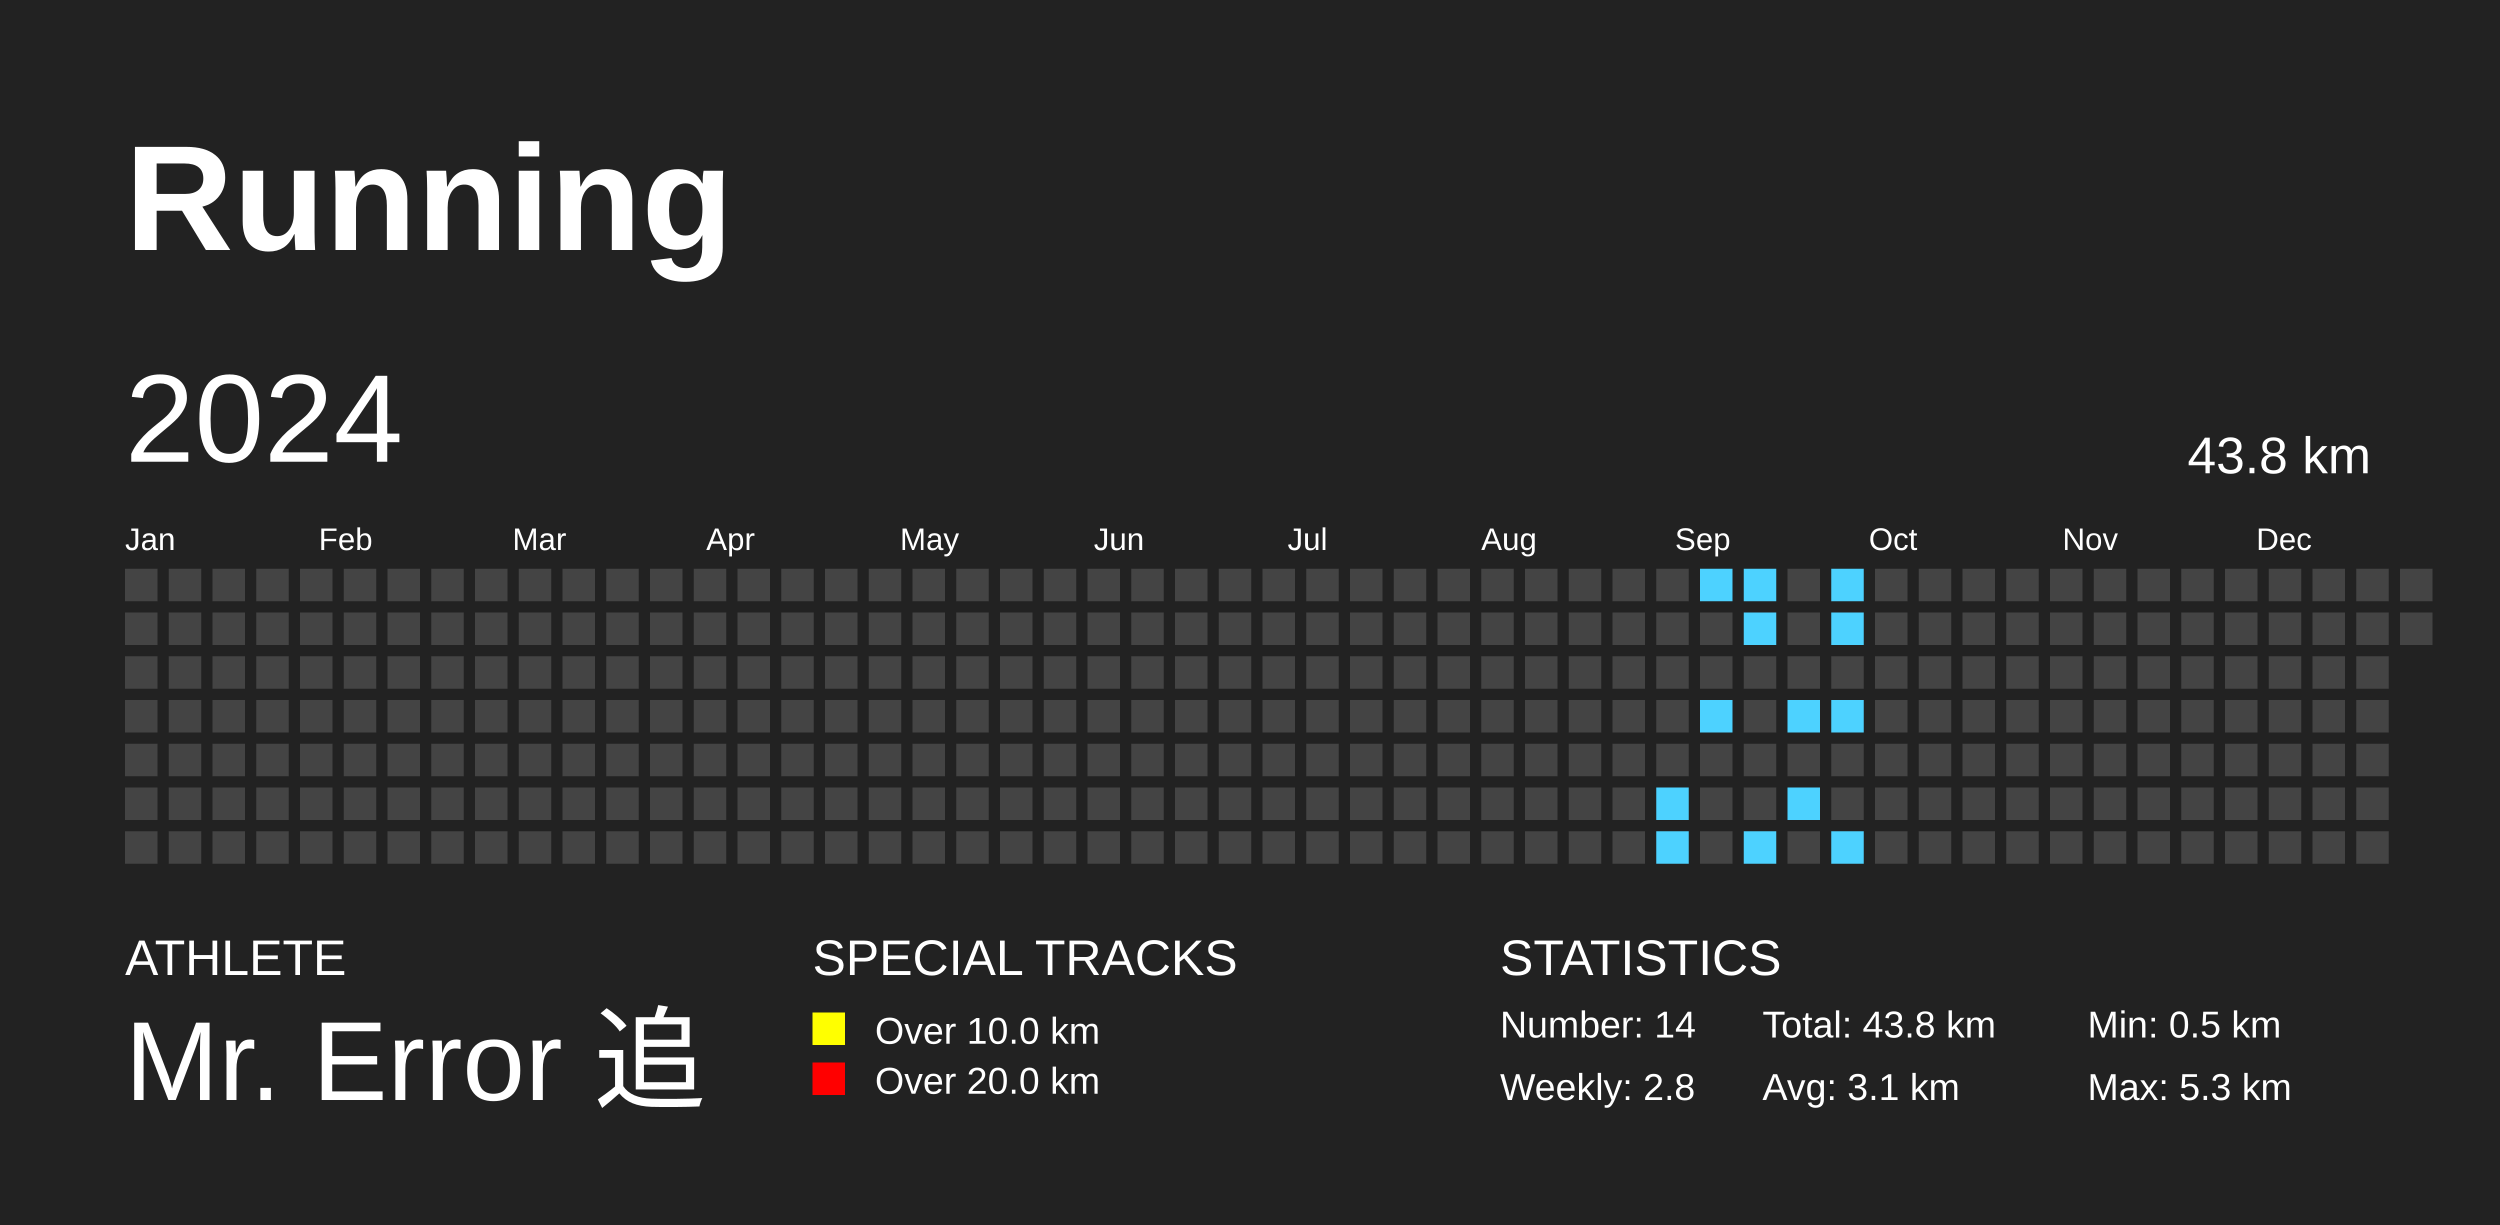
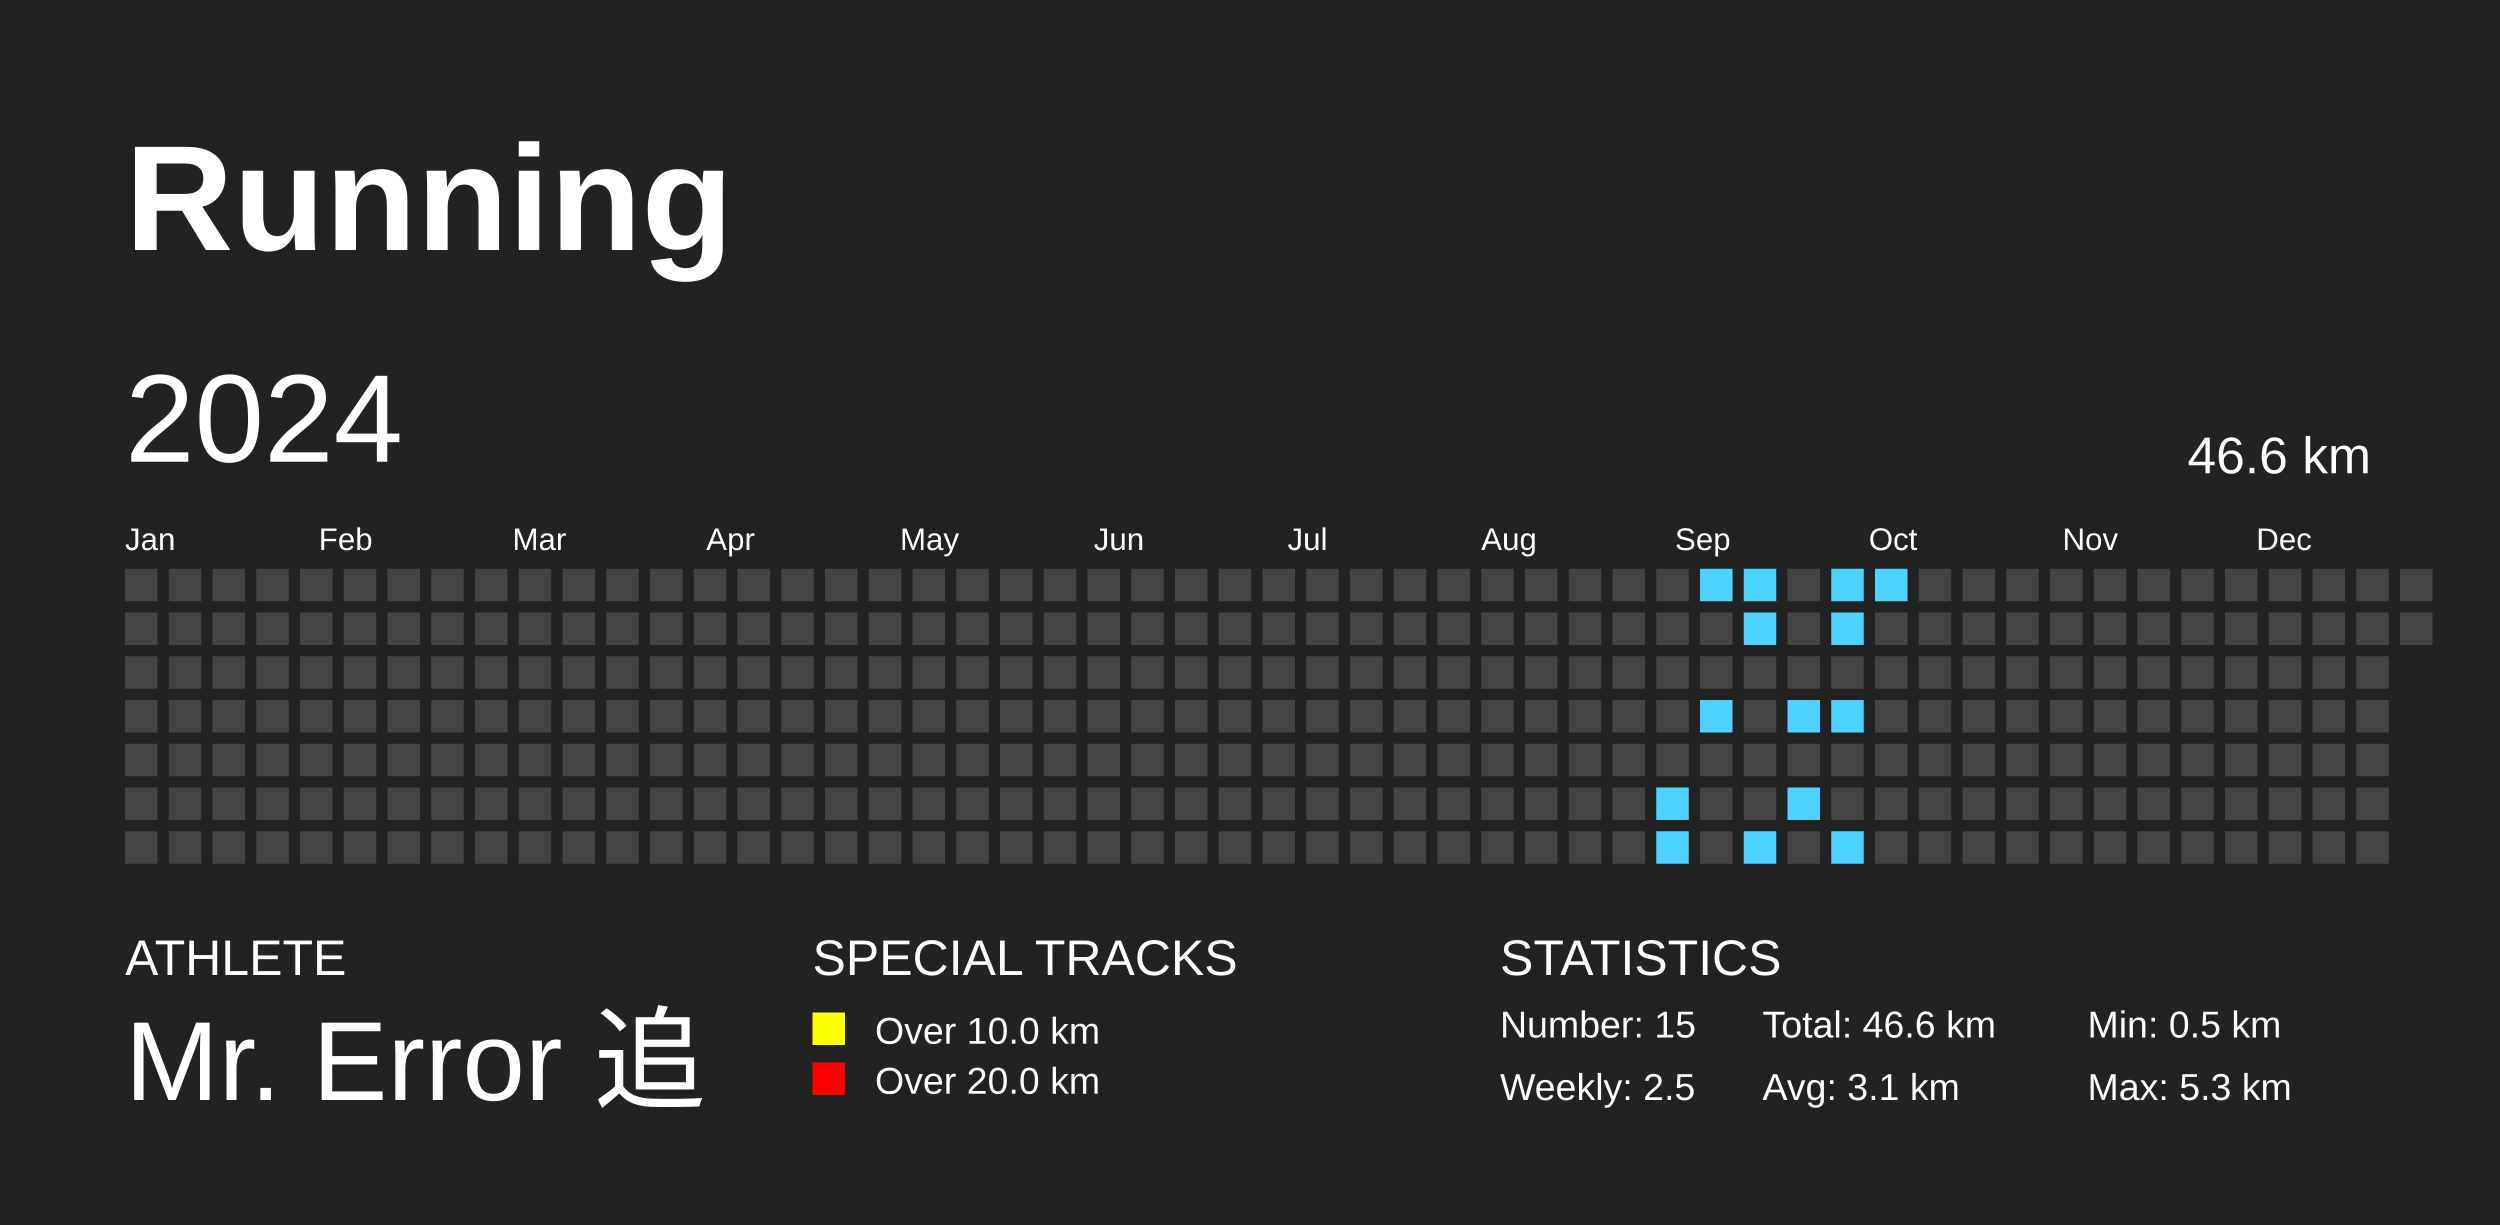
<svg xmlns="http://www.w3.org/2000/svg" baseProfile="full" height="98mm" version="1.1" viewBox="0,0,200,98" width="200mm">
  <defs />
  <rect fill="#222222" height="98" width="200" x="0" y="0" />
  <text fill="#FFFFFF" style="font-size:12px; font-family:Arial; font-weight:bold;" x="10" y="20">Running</text>
  <text fill="#FFFFFF" style="font-size:4px; font-family:Arial" x="10" y="78">ATHLETE</text>
  <text fill="#FFFFFF" style="font-size:9px; font-family:Arial" x="10" y="88">Mr. Error 追</text>
  <text fill="#FFFFFF" style="font-size:4px; font-family:Arial" x="65" y="78">SPECIAL TRACKS</text>
  <rect fill="yellow" height="2.6" width="2.6" x="65" y="81" />
  <text fill="#FFFFFF" style="font-size:3px; font-family:Arial" x="70" y="83.5">Over 10.0 km</text>
  <rect fill="red" height="2.6" width="2.6" x="65" y="85" />
  <text fill="#FFFFFF" style="font-size:3px; font-family:Arial" x="70" y="87.5">Over 20.0 km</text>
  <text fill="#FFFFFF" style="font-size:4px; font-family:Arial" x="120" y="78">STATISTICS</text>
-   <text fill="#FFFFFF" style="font-size:3px; font-family:Arial" x="120" y="83">Number: 14</text>
-   <text fill="#FFFFFF" style="font-size:3px; font-family:Arial" x="120" y="88">Weekly: 2.8</text>
-   <text fill="#FFFFFF" style="font-size:3px; font-family:Arial" x="141" y="83">Total: 43.8 km</text>
+   <text fill="#FFFFFF" style="font-size:3px; font-family:Arial" x="120" y="83">Number: 15</text>
+   <text fill="#FFFFFF" style="font-size:3px; font-family:Arial" x="120" y="88">Weekly: 2.5</text>
+   <text fill="#FFFFFF" style="font-size:3px; font-family:Arial" x="141" y="83">Total: 46.6 km</text>
  <text fill="#FFFFFF" style="font-size:3px; font-family:Arial" x="141" y="88">Avg: 3.1 km</text>
  <text fill="#FFFFFF" style="font-size:3px; font-family:Arial" x="167" y="83">Min: 0.5 km</text>
  <text fill="#FFFFFF" style="font-size:3px; font-family:Arial" x="167" y="88">Max: 5.3 km</text>
  <text dominant-baseline="hanging" fill="#FFFFFF" style="font-size:10.0px; font-family:Arial;" x="10" y="30">2024</text>
-   <text dominant-baseline="hanging" fill="#FFFFFF" style="font-size:4.125px; font-family:Arial;" x="175" y="35">43.8 km</text>
+   <text dominant-baseline="hanging" fill="#FFFFFF" style="font-size:4.125px; font-family:Arial;" x="175" y="35">46.6 km</text>
  <text fill="#FFFFFF" style="font-size:2.5px; font-family:Arial" x="10.0" y="44">Jan</text>
  <text fill="#FFFFFF" style="font-size:2.5px; font-family:Arial" x="25.5" y="44">Feb</text>
  <text fill="#FFFFFF" style="font-size:2.5px; font-family:Arial" x="41.0" y="44">Mar</text>
  <text fill="#FFFFFF" style="font-size:2.5px; font-family:Arial" x="56.5" y="44">Apr</text>
  <text fill="#FFFFFF" style="font-size:2.5px; font-family:Arial" x="72.0" y="44">May</text>
  <text fill="#FFFFFF" style="font-size:2.5px; font-family:Arial" x="87.5" y="44">Jun</text>
  <text fill="#FFFFFF" style="font-size:2.5px; font-family:Arial" x="103.0" y="44">Jul</text>
  <text fill="#FFFFFF" style="font-size:2.5px; font-family:Arial" x="118.5" y="44">Aug</text>
  <text fill="#FFFFFF" style="font-size:2.5px; font-family:Arial" x="134.0" y="44">Sep</text>
  <text fill="#FFFFFF" style="font-size:2.5px; font-family:Arial" x="149.5" y="44">Oct</text>
  <text fill="#FFFFFF" style="font-size:2.5px; font-family:Arial" x="165.0" y="44">Nov</text>
  <text fill="#FFFFFF" style="font-size:2.5px; font-family:Arial" x="180.5" y="44">Dec</text>
  <rect fill="#444444" height="2.6" width="2.6" x="10.0" y="45.5" />
  <rect fill="#444444" height="2.6" width="2.6" x="10.0" y="49.0" />
  <rect fill="#444444" height="2.6" width="2.6" x="10.0" y="52.5" />
  <rect fill="#444444" height="2.6" width="2.6" x="10.0" y="56.0" />
  <rect fill="#444444" height="2.6" width="2.6" x="10.0" y="59.5" />
  <rect fill="#444444" height="2.6" width="2.6" x="10.0" y="63.0" />
  <rect fill="#444444" height="2.6" width="2.6" x="10.0" y="66.5" />
  <rect fill="#444444" height="2.6" width="2.6" x="13.5" y="45.5" />
  <rect fill="#444444" height="2.6" width="2.6" x="13.5" y="49.0" />
  <rect fill="#444444" height="2.6" width="2.6" x="13.5" y="52.5" />
  <rect fill="#444444" height="2.6" width="2.6" x="13.5" y="56.0" />
  <rect fill="#444444" height="2.6" width="2.6" x="13.5" y="59.5" />
  <rect fill="#444444" height="2.6" width="2.6" x="13.5" y="63.0" />
  <rect fill="#444444" height="2.6" width="2.6" x="13.5" y="66.5" />
  <rect fill="#444444" height="2.6" width="2.6" x="17.0" y="45.5" />
  <rect fill="#444444" height="2.6" width="2.6" x="17.0" y="49.0" />
  <rect fill="#444444" height="2.6" width="2.6" x="17.0" y="52.5" />
  <rect fill="#444444" height="2.6" width="2.6" x="17.0" y="56.0" />
  <rect fill="#444444" height="2.6" width="2.6" x="17.0" y="59.5" />
  <rect fill="#444444" height="2.6" width="2.6" x="17.0" y="63.0" />
  <rect fill="#444444" height="2.6" width="2.6" x="17.0" y="66.5" />
  <rect fill="#444444" height="2.6" width="2.6" x="20.5" y="45.5" />
  <rect fill="#444444" height="2.6" width="2.6" x="20.5" y="49.0" />
  <rect fill="#444444" height="2.6" width="2.6" x="20.5" y="52.5" />
  <rect fill="#444444" height="2.6" width="2.6" x="20.5" y="56.0" />
  <rect fill="#444444" height="2.6" width="2.6" x="20.5" y="59.5" />
  <rect fill="#444444" height="2.6" width="2.6" x="20.5" y="63.0" />
  <rect fill="#444444" height="2.6" width="2.6" x="20.5" y="66.5" />
  <rect fill="#444444" height="2.6" width="2.6" x="24.0" y="45.5" />
  <rect fill="#444444" height="2.6" width="2.6" x="24.0" y="49.0" />
  <rect fill="#444444" height="2.6" width="2.6" x="24.0" y="52.5" />
  <rect fill="#444444" height="2.6" width="2.6" x="24.0" y="56.0" />
  <rect fill="#444444" height="2.6" width="2.6" x="24.0" y="59.5" />
  <rect fill="#444444" height="2.6" width="2.6" x="24.0" y="63.0" />
  <rect fill="#444444" height="2.6" width="2.6" x="24.0" y="66.5" />
  <rect fill="#444444" height="2.6" width="2.6" x="27.5" y="45.5" />
  <rect fill="#444444" height="2.6" width="2.6" x="27.5" y="49.0" />
  <rect fill="#444444" height="2.6" width="2.6" x="27.5" y="52.5" />
  <rect fill="#444444" height="2.6" width="2.6" x="27.5" y="56.0" />
  <rect fill="#444444" height="2.6" width="2.6" x="27.5" y="59.5" />
  <rect fill="#444444" height="2.6" width="2.6" x="27.5" y="63.0" />
  <rect fill="#444444" height="2.6" width="2.6" x="27.5" y="66.5" />
  <rect fill="#444444" height="2.6" width="2.6" x="31.0" y="45.5" />
  <rect fill="#444444" height="2.6" width="2.6" x="31.0" y="49.0" />
  <rect fill="#444444" height="2.6" width="2.6" x="31.0" y="52.5" />
  <rect fill="#444444" height="2.6" width="2.6" x="31.0" y="56.0" />
  <rect fill="#444444" height="2.6" width="2.6" x="31.0" y="59.5" />
  <rect fill="#444444" height="2.6" width="2.6" x="31.0" y="63.0" />
  <rect fill="#444444" height="2.6" width="2.6" x="31.0" y="66.5" />
  <rect fill="#444444" height="2.6" width="2.6" x="34.5" y="45.5" />
  <rect fill="#444444" height="2.6" width="2.6" x="34.5" y="49.0" />
  <rect fill="#444444" height="2.6" width="2.6" x="34.5" y="52.5" />
  <rect fill="#444444" height="2.6" width="2.6" x="34.5" y="56.0" />
  <rect fill="#444444" height="2.6" width="2.6" x="34.5" y="59.5" />
  <rect fill="#444444" height="2.6" width="2.6" x="34.5" y="63.0" />
  <rect fill="#444444" height="2.6" width="2.6" x="34.5" y="66.5" />
  <rect fill="#444444" height="2.6" width="2.6" x="38.0" y="45.5" />
  <rect fill="#444444" height="2.6" width="2.6" x="38.0" y="49.0" />
  <rect fill="#444444" height="2.6" width="2.6" x="38.0" y="52.5" />
  <rect fill="#444444" height="2.6" width="2.6" x="38.0" y="56.0" />
  <rect fill="#444444" height="2.6" width="2.6" x="38.0" y="59.5" />
  <rect fill="#444444" height="2.6" width="2.6" x="38.0" y="63.0" />
  <rect fill="#444444" height="2.6" width="2.6" x="38.0" y="66.5" />
  <rect fill="#444444" height="2.6" width="2.6" x="41.5" y="45.5" />
  <rect fill="#444444" height="2.6" width="2.6" x="41.5" y="49.0" />
  <rect fill="#444444" height="2.6" width="2.6" x="41.5" y="52.5" />
  <rect fill="#444444" height="2.6" width="2.6" x="41.5" y="56.0" />
  <rect fill="#444444" height="2.6" width="2.6" x="41.5" y="59.5" />
  <rect fill="#444444" height="2.6" width="2.6" x="41.5" y="63.0" />
  <rect fill="#444444" height="2.6" width="2.6" x="41.5" y="66.5" />
  <rect fill="#444444" height="2.6" width="2.6" x="45.0" y="45.5" />
  <rect fill="#444444" height="2.6" width="2.6" x="45.0" y="49.0" />
  <rect fill="#444444" height="2.6" width="2.6" x="45.0" y="52.5" />
  <rect fill="#444444" height="2.6" width="2.6" x="45.0" y="56.0" />
  <rect fill="#444444" height="2.6" width="2.6" x="45.0" y="59.5" />
  <rect fill="#444444" height="2.6" width="2.6" x="45.0" y="63.0" />
  <rect fill="#444444" height="2.6" width="2.6" x="45.0" y="66.5" />
  <rect fill="#444444" height="2.6" width="2.6" x="48.5" y="45.5" />
  <rect fill="#444444" height="2.6" width="2.6" x="48.5" y="49.0" />
  <rect fill="#444444" height="2.6" width="2.6" x="48.5" y="52.5" />
  <rect fill="#444444" height="2.6" width="2.6" x="48.5" y="56.0" />
  <rect fill="#444444" height="2.6" width="2.6" x="48.5" y="59.5" />
  <rect fill="#444444" height="2.6" width="2.6" x="48.5" y="63.0" />
  <rect fill="#444444" height="2.6" width="2.6" x="48.5" y="66.5" />
  <rect fill="#444444" height="2.6" width="2.6" x="52.0" y="45.5" />
  <rect fill="#444444" height="2.6" width="2.6" x="52.0" y="49.0" />
  <rect fill="#444444" height="2.6" width="2.6" x="52.0" y="52.5" />
  <rect fill="#444444" height="2.6" width="2.6" x="52.0" y="56.0" />
  <rect fill="#444444" height="2.6" width="2.6" x="52.0" y="59.5" />
  <rect fill="#444444" height="2.6" width="2.6" x="52.0" y="63.0" />
  <rect fill="#444444" height="2.6" width="2.6" x="52.0" y="66.5" />
  <rect fill="#444444" height="2.6" width="2.6" x="55.5" y="45.5" />
  <rect fill="#444444" height="2.6" width="2.6" x="55.5" y="49.0" />
  <rect fill="#444444" height="2.6" width="2.6" x="55.5" y="52.5" />
  <rect fill="#444444" height="2.6" width="2.6" x="55.5" y="56.0" />
  <rect fill="#444444" height="2.6" width="2.6" x="55.5" y="59.5" />
  <rect fill="#444444" height="2.6" width="2.6" x="55.5" y="63.0" />
  <rect fill="#444444" height="2.6" width="2.6" x="55.5" y="66.5" />
  <rect fill="#444444" height="2.6" width="2.6" x="59.0" y="45.5" />
  <rect fill="#444444" height="2.6" width="2.6" x="59.0" y="49.0" />
  <rect fill="#444444" height="2.6" width="2.6" x="59.0" y="52.5" />
  <rect fill="#444444" height="2.6" width="2.6" x="59.0" y="56.0" />
  <rect fill="#444444" height="2.6" width="2.6" x="59.0" y="59.5" />
  <rect fill="#444444" height="2.6" width="2.6" x="59.0" y="63.0" />
  <rect fill="#444444" height="2.6" width="2.6" x="59.0" y="66.5" />
  <rect fill="#444444" height="2.6" width="2.6" x="62.5" y="45.5" />
  <rect fill="#444444" height="2.6" width="2.6" x="62.5" y="49.0" />
  <rect fill="#444444" height="2.6" width="2.6" x="62.5" y="52.5" />
  <rect fill="#444444" height="2.6" width="2.6" x="62.5" y="56.0" />
  <rect fill="#444444" height="2.6" width="2.6" x="62.5" y="59.5" />
  <rect fill="#444444" height="2.6" width="2.6" x="62.5" y="63.0" />
  <rect fill="#444444" height="2.6" width="2.6" x="62.5" y="66.5" />
  <rect fill="#444444" height="2.6" width="2.6" x="66.0" y="45.5" />
  <rect fill="#444444" height="2.6" width="2.6" x="66.0" y="49.0" />
  <rect fill="#444444" height="2.6" width="2.6" x="66.0" y="52.5" />
  <rect fill="#444444" height="2.6" width="2.6" x="66.0" y="56.0" />
  <rect fill="#444444" height="2.6" width="2.6" x="66.0" y="59.5" />
  <rect fill="#444444" height="2.6" width="2.6" x="66.0" y="63.0" />
  <rect fill="#444444" height="2.6" width="2.6" x="66.0" y="66.5" />
  <rect fill="#444444" height="2.6" width="2.6" x="69.5" y="45.5" />
  <rect fill="#444444" height="2.6" width="2.6" x="69.5" y="49.0" />
  <rect fill="#444444" height="2.6" width="2.6" x="69.5" y="52.5" />
  <rect fill="#444444" height="2.6" width="2.6" x="69.5" y="56.0" />
  <rect fill="#444444" height="2.6" width="2.6" x="69.5" y="59.5" />
  <rect fill="#444444" height="2.6" width="2.6" x="69.5" y="63.0" />
  <rect fill="#444444" height="2.6" width="2.6" x="69.5" y="66.5" />
  <rect fill="#444444" height="2.6" width="2.6" x="73.0" y="45.5" />
  <rect fill="#444444" height="2.6" width="2.6" x="73.0" y="49.0" />
  <rect fill="#444444" height="2.6" width="2.6" x="73.0" y="52.5" />
  <rect fill="#444444" height="2.6" width="2.6" x="73.0" y="56.0" />
  <rect fill="#444444" height="2.6" width="2.6" x="73.0" y="59.5" />
  <rect fill="#444444" height="2.6" width="2.6" x="73.0" y="63.0" />
  <rect fill="#444444" height="2.6" width="2.6" x="73.0" y="66.5" />
  <rect fill="#444444" height="2.6" width="2.6" x="76.5" y="45.5" />
  <rect fill="#444444" height="2.6" width="2.6" x="76.5" y="49.0" />
  <rect fill="#444444" height="2.6" width="2.6" x="76.5" y="52.5" />
  <rect fill="#444444" height="2.6" width="2.6" x="76.5" y="56.0" />
  <rect fill="#444444" height="2.6" width="2.6" x="76.5" y="59.5" />
  <rect fill="#444444" height="2.6" width="2.6" x="76.5" y="63.0" />
  <rect fill="#444444" height="2.6" width="2.6" x="76.5" y="66.5" />
  <rect fill="#444444" height="2.6" width="2.6" x="80.0" y="45.5" />
  <rect fill="#444444" height="2.6" width="2.6" x="80.0" y="49.0" />
  <rect fill="#444444" height="2.6" width="2.6" x="80.0" y="52.5" />
  <rect fill="#444444" height="2.6" width="2.6" x="80.0" y="56.0" />
  <rect fill="#444444" height="2.6" width="2.6" x="80.0" y="59.5" />
  <rect fill="#444444" height="2.6" width="2.6" x="80.0" y="63.0" />
  <rect fill="#444444" height="2.6" width="2.6" x="80.0" y="66.5" />
  <rect fill="#444444" height="2.6" width="2.6" x="83.5" y="45.5" />
  <rect fill="#444444" height="2.6" width="2.6" x="83.5" y="49.0" />
  <rect fill="#444444" height="2.6" width="2.6" x="83.5" y="52.5" />
  <rect fill="#444444" height="2.6" width="2.6" x="83.5" y="56.0" />
  <rect fill="#444444" height="2.6" width="2.6" x="83.5" y="59.5" />
  <rect fill="#444444" height="2.6" width="2.6" x="83.5" y="63.0" />
  <rect fill="#444444" height="2.6" width="2.6" x="83.5" y="66.5" />
  <rect fill="#444444" height="2.6" width="2.6" x="87.0" y="45.5" />
  <rect fill="#444444" height="2.6" width="2.6" x="87.0" y="49.0" />
  <rect fill="#444444" height="2.6" width="2.6" x="87.0" y="52.5" />
  <rect fill="#444444" height="2.6" width="2.6" x="87.0" y="56.0" />
  <rect fill="#444444" height="2.6" width="2.6" x="87.0" y="59.5" />
  <rect fill="#444444" height="2.6" width="2.6" x="87.0" y="63.0" />
  <rect fill="#444444" height="2.6" width="2.6" x="87.0" y="66.5" />
  <rect fill="#444444" height="2.6" width="2.6" x="90.5" y="45.5" />
  <rect fill="#444444" height="2.6" width="2.6" x="90.5" y="49.0" />
  <rect fill="#444444" height="2.6" width="2.6" x="90.5" y="52.5" />
  <rect fill="#444444" height="2.6" width="2.6" x="90.5" y="56.0" />
  <rect fill="#444444" height="2.6" width="2.6" x="90.5" y="59.5" />
  <rect fill="#444444" height="2.6" width="2.6" x="90.5" y="63.0" />
  <rect fill="#444444" height="2.6" width="2.6" x="90.5" y="66.5" />
  <rect fill="#444444" height="2.6" width="2.6" x="94.0" y="45.5" />
  <rect fill="#444444" height="2.6" width="2.6" x="94.0" y="49.0" />
  <rect fill="#444444" height="2.6" width="2.6" x="94.0" y="52.5" />
  <rect fill="#444444" height="2.6" width="2.6" x="94.0" y="56.0" />
  <rect fill="#444444" height="2.6" width="2.6" x="94.0" y="59.5" />
  <rect fill="#444444" height="2.6" width="2.6" x="94.0" y="63.0" />
  <rect fill="#444444" height="2.6" width="2.6" x="94.0" y="66.5" />
  <rect fill="#444444" height="2.6" width="2.6" x="97.5" y="45.5" />
  <rect fill="#444444" height="2.6" width="2.6" x="97.5" y="49.0" />
  <rect fill="#444444" height="2.6" width="2.6" x="97.5" y="52.5" />
  <rect fill="#444444" height="2.6" width="2.6" x="97.5" y="56.0" />
  <rect fill="#444444" height="2.6" width="2.6" x="97.5" y="59.5" />
  <rect fill="#444444" height="2.6" width="2.6" x="97.5" y="63.0" />
  <rect fill="#444444" height="2.6" width="2.6" x="97.5" y="66.5" />
  <rect fill="#444444" height="2.6" width="2.6" x="101.0" y="45.5" />
  <rect fill="#444444" height="2.6" width="2.6" x="101.0" y="49.0" />
  <rect fill="#444444" height="2.6" width="2.6" x="101.0" y="52.5" />
  <rect fill="#444444" height="2.6" width="2.6" x="101.0" y="56.0" />
  <rect fill="#444444" height="2.6" width="2.6" x="101.0" y="59.5" />
  <rect fill="#444444" height="2.6" width="2.6" x="101.0" y="63.0" />
  <rect fill="#444444" height="2.6" width="2.6" x="101.0" y="66.5" />
  <rect fill="#444444" height="2.6" width="2.6" x="104.5" y="45.5" />
  <rect fill="#444444" height="2.6" width="2.6" x="104.5" y="49.0" />
  <rect fill="#444444" height="2.6" width="2.6" x="104.5" y="52.5" />
  <rect fill="#444444" height="2.6" width="2.6" x="104.5" y="56.0" />
  <rect fill="#444444" height="2.6" width="2.6" x="104.5" y="59.5" />
  <rect fill="#444444" height="2.6" width="2.6" x="104.5" y="63.0" />
  <rect fill="#444444" height="2.6" width="2.6" x="104.5" y="66.5" />
  <rect fill="#444444" height="2.6" width="2.6" x="108.0" y="45.5" />
  <rect fill="#444444" height="2.6" width="2.6" x="108.0" y="49.0" />
  <rect fill="#444444" height="2.6" width="2.6" x="108.0" y="52.5" />
  <rect fill="#444444" height="2.6" width="2.6" x="108.0" y="56.0" />
  <rect fill="#444444" height="2.6" width="2.6" x="108.0" y="59.5" />
  <rect fill="#444444" height="2.6" width="2.6" x="108.0" y="63.0" />
  <rect fill="#444444" height="2.6" width="2.6" x="108.0" y="66.5" />
  <rect fill="#444444" height="2.6" width="2.6" x="111.5" y="45.5" />
  <rect fill="#444444" height="2.6" width="2.6" x="111.5" y="49.0" />
  <rect fill="#444444" height="2.6" width="2.6" x="111.5" y="52.5" />
  <rect fill="#444444" height="2.6" width="2.6" x="111.5" y="56.0" />
  <rect fill="#444444" height="2.6" width="2.6" x="111.5" y="59.5" />
  <rect fill="#444444" height="2.6" width="2.6" x="111.5" y="63.0" />
  <rect fill="#444444" height="2.6" width="2.6" x="111.5" y="66.5" />
  <rect fill="#444444" height="2.6" width="2.6" x="115.0" y="45.5" />
  <rect fill="#444444" height="2.6" width="2.6" x="115.0" y="49.0" />
  <rect fill="#444444" height="2.6" width="2.6" x="115.0" y="52.5" />
  <rect fill="#444444" height="2.6" width="2.6" x="115.0" y="56.0" />
  <rect fill="#444444" height="2.6" width="2.6" x="115.0" y="59.5" />
  <rect fill="#444444" height="2.6" width="2.6" x="115.0" y="63.0" />
  <rect fill="#444444" height="2.6" width="2.6" x="115.0" y="66.5" />
  <rect fill="#444444" height="2.6" width="2.6" x="118.5" y="45.5" />
  <rect fill="#444444" height="2.6" width="2.6" x="118.5" y="49.0" />
  <rect fill="#444444" height="2.6" width="2.6" x="118.5" y="52.5" />
  <rect fill="#444444" height="2.6" width="2.6" x="118.5" y="56.0" />
  <rect fill="#444444" height="2.6" width="2.6" x="118.5" y="59.5" />
  <rect fill="#444444" height="2.6" width="2.6" x="118.5" y="63.0" />
  <rect fill="#444444" height="2.6" width="2.6" x="118.5" y="66.5" />
  <rect fill="#444444" height="2.6" width="2.6" x="122.0" y="45.5" />
  <rect fill="#444444" height="2.6" width="2.6" x="122.0" y="49.0" />
  <rect fill="#444444" height="2.6" width="2.6" x="122.0" y="52.5" />
  <rect fill="#444444" height="2.6" width="2.6" x="122.0" y="56.0" />
  <rect fill="#444444" height="2.6" width="2.6" x="122.0" y="59.5" />
  <rect fill="#444444" height="2.6" width="2.6" x="122.0" y="63.0" />
  <rect fill="#444444" height="2.6" width="2.6" x="122.0" y="66.5" />
  <rect fill="#444444" height="2.6" width="2.6" x="125.5" y="45.5" />
  <rect fill="#444444" height="2.6" width="2.6" x="125.5" y="49.0" />
  <rect fill="#444444" height="2.6" width="2.6" x="125.5" y="52.5" />
  <rect fill="#444444" height="2.6" width="2.6" x="125.5" y="56.0" />
  <rect fill="#444444" height="2.6" width="2.6" x="125.5" y="59.5" />
  <rect fill="#444444" height="2.6" width="2.6" x="125.5" y="63.0" />
  <rect fill="#444444" height="2.6" width="2.6" x="125.5" y="66.5" />
  <rect fill="#444444" height="2.6" width="2.6" x="129.0" y="45.5" />
  <rect fill="#444444" height="2.6" width="2.6" x="129.0" y="49.0" />
  <rect fill="#444444" height="2.6" width="2.6" x="129.0" y="52.5" />
  <rect fill="#444444" height="2.6" width="2.6" x="129.0" y="56.0" />
  <rect fill="#444444" height="2.6" width="2.6" x="129.0" y="59.5" />
  <rect fill="#444444" height="2.6" width="2.6" x="129.0" y="63.0" />
  <rect fill="#444444" height="2.6" width="2.6" x="129.0" y="66.5" />
  <rect fill="#444444" height="2.6" width="2.6" x="132.5" y="45.5" />
  <rect fill="#444444" height="2.6" width="2.6" x="132.5" y="49.0" />
  <rect fill="#444444" height="2.6" width="2.6" x="132.5" y="52.5" />
  <rect fill="#444444" height="2.6" width="2.6" x="132.5" y="56.0" />
  <rect fill="#444444" height="2.6" width="2.6" x="132.5" y="59.5" />
  <rect fill="#4dd2ff" height="2.6" width="2.6" x="132.5" y="63.0" />
  <rect fill="#4dd2ff" height="2.6" width="2.6" x="132.5" y="66.5" />
  <rect fill="#4dd2ff" height="2.6" width="2.6" x="136.0" y="45.5" />
  <rect fill="#444444" height="2.6" width="2.6" x="136.0" y="49.0" />
  <rect fill="#444444" height="2.6" width="2.6" x="136.0" y="52.5" />
  <rect fill="#4dd2ff" height="2.6" width="2.6" x="136.0" y="56.0" />
  <rect fill="#444444" height="2.6" width="2.6" x="136.0" y="59.5" />
  <rect fill="#444444" height="2.6" width="2.6" x="136.0" y="63.0" />
  <rect fill="#444444" height="2.6" width="2.6" x="136.0" y="66.5" />
  <rect fill="#4dd2ff" height="2.6" width="2.6" x="139.5" y="45.5" />
  <rect fill="#4dd2ff" height="2.6" width="2.6" x="139.5" y="49.0" />
  <rect fill="#444444" height="2.6" width="2.6" x="139.5" y="52.5" />
  <rect fill="#444444" height="2.6" width="2.6" x="139.5" y="56.0" />
  <rect fill="#444444" height="2.6" width="2.6" x="139.5" y="59.5" />
  <rect fill="#444444" height="2.6" width="2.6" x="139.5" y="63.0" />
  <rect fill="#4dd2ff" height="2.6" width="2.6" x="139.5" y="66.5" />
  <rect fill="#444444" height="2.6" width="2.6" x="143.0" y="45.5" />
  <rect fill="#444444" height="2.6" width="2.6" x="143.0" y="49.0" />
  <rect fill="#444444" height="2.6" width="2.6" x="143.0" y="52.5" />
  <rect fill="#4dd2ff" height="2.6" width="2.6" x="143.0" y="56.0" />
  <rect fill="#444444" height="2.6" width="2.6" x="143.0" y="59.5" />
  <rect fill="#4dd2ff" height="2.6" width="2.6" x="143.0" y="63.0" />
  <rect fill="#444444" height="2.6" width="2.6" x="143.0" y="66.5" />
  <rect fill="#4dd2ff" height="2.6" width="2.6" x="146.5" y="45.5" />
  <rect fill="#4dd2ff" height="2.6" width="2.6" x="146.5" y="49.0" />
  <rect fill="#444444" height="2.6" width="2.6" x="146.5" y="52.5" />
  <rect fill="#4dd2ff" height="2.6" width="2.6" x="146.5" y="56.0" />
  <rect fill="#444444" height="2.6" width="2.6" x="146.5" y="59.5" />
  <rect fill="#444444" height="2.6" width="2.6" x="146.5" y="63.0" />
  <rect fill="#4dd2ff" height="2.6" width="2.6" x="146.5" y="66.5" />
-   <rect fill="#444444" height="2.6" width="2.6" x="150.0" y="45.5" />
+   <rect fill="#4dd2ff" height="2.6" width="2.6" x="150.0" y="45.5" />
  <rect fill="#444444" height="2.6" width="2.6" x="150.0" y="49.0" />
  <rect fill="#444444" height="2.6" width="2.6" x="150.0" y="52.5" />
  <rect fill="#444444" height="2.6" width="2.6" x="150.0" y="56.0" />
  <rect fill="#444444" height="2.6" width="2.6" x="150.0" y="59.5" />
  <rect fill="#444444" height="2.6" width="2.6" x="150.0" y="63.0" />
  <rect fill="#444444" height="2.6" width="2.6" x="150.0" y="66.5" />
  <rect fill="#444444" height="2.6" width="2.6" x="153.5" y="45.5" />
  <rect fill="#444444" height="2.6" width="2.6" x="153.5" y="49.0" />
  <rect fill="#444444" height="2.6" width="2.6" x="153.5" y="52.5" />
  <rect fill="#444444" height="2.6" width="2.6" x="153.5" y="56.0" />
  <rect fill="#444444" height="2.6" width="2.6" x="153.5" y="59.5" />
  <rect fill="#444444" height="2.6" width="2.6" x="153.5" y="63.0" />
  <rect fill="#444444" height="2.6" width="2.6" x="153.5" y="66.5" />
  <rect fill="#444444" height="2.6" width="2.6" x="157.0" y="45.5" />
  <rect fill="#444444" height="2.6" width="2.6" x="157.0" y="49.0" />
  <rect fill="#444444" height="2.6" width="2.6" x="157.0" y="52.5" />
  <rect fill="#444444" height="2.6" width="2.6" x="157.0" y="56.0" />
  <rect fill="#444444" height="2.6" width="2.6" x="157.0" y="59.5" />
  <rect fill="#444444" height="2.6" width="2.6" x="157.0" y="63.0" />
  <rect fill="#444444" height="2.6" width="2.6" x="157.0" y="66.5" />
  <rect fill="#444444" height="2.6" width="2.6" x="160.5" y="45.5" />
  <rect fill="#444444" height="2.6" width="2.6" x="160.5" y="49.0" />
  <rect fill="#444444" height="2.6" width="2.6" x="160.5" y="52.5" />
  <rect fill="#444444" height="2.6" width="2.6" x="160.5" y="56.0" />
  <rect fill="#444444" height="2.6" width="2.6" x="160.5" y="59.5" />
  <rect fill="#444444" height="2.6" width="2.6" x="160.5" y="63.0" />
  <rect fill="#444444" height="2.6" width="2.6" x="160.5" y="66.5" />
  <rect fill="#444444" height="2.6" width="2.6" x="164.0" y="45.5" />
  <rect fill="#444444" height="2.6" width="2.6" x="164.0" y="49.0" />
  <rect fill="#444444" height="2.6" width="2.6" x="164.0" y="52.5" />
  <rect fill="#444444" height="2.6" width="2.6" x="164.0" y="56.0" />
  <rect fill="#444444" height="2.6" width="2.6" x="164.0" y="59.5" />
  <rect fill="#444444" height="2.6" width="2.6" x="164.0" y="63.0" />
  <rect fill="#444444" height="2.6" width="2.6" x="164.0" y="66.5" />
  <rect fill="#444444" height="2.6" width="2.6" x="167.5" y="45.5" />
  <rect fill="#444444" height="2.6" width="2.6" x="167.5" y="49.0" />
  <rect fill="#444444" height="2.6" width="2.6" x="167.5" y="52.5" />
  <rect fill="#444444" height="2.6" width="2.6" x="167.5" y="56.0" />
  <rect fill="#444444" height="2.6" width="2.6" x="167.5" y="59.5" />
  <rect fill="#444444" height="2.6" width="2.6" x="167.5" y="63.0" />
  <rect fill="#444444" height="2.6" width="2.6" x="167.5" y="66.5" />
  <rect fill="#444444" height="2.6" width="2.6" x="171.0" y="45.5" />
  <rect fill="#444444" height="2.6" width="2.6" x="171.0" y="49.0" />
  <rect fill="#444444" height="2.6" width="2.6" x="171.0" y="52.5" />
  <rect fill="#444444" height="2.6" width="2.6" x="171.0" y="56.0" />
  <rect fill="#444444" height="2.6" width="2.6" x="171.0" y="59.5" />
  <rect fill="#444444" height="2.6" width="2.6" x="171.0" y="63.0" />
  <rect fill="#444444" height="2.6" width="2.6" x="171.0" y="66.5" />
  <rect fill="#444444" height="2.6" width="2.6" x="174.5" y="45.5" />
  <rect fill="#444444" height="2.6" width="2.6" x="174.5" y="49.0" />
  <rect fill="#444444" height="2.6" width="2.6" x="174.5" y="52.5" />
  <rect fill="#444444" height="2.6" width="2.6" x="174.5" y="56.0" />
  <rect fill="#444444" height="2.6" width="2.6" x="174.5" y="59.5" />
  <rect fill="#444444" height="2.6" width="2.6" x="174.5" y="63.0" />
  <rect fill="#444444" height="2.6" width="2.6" x="174.5" y="66.5" />
  <rect fill="#444444" height="2.6" width="2.6" x="178.0" y="45.5" />
  <rect fill="#444444" height="2.6" width="2.6" x="178.0" y="49.0" />
  <rect fill="#444444" height="2.6" width="2.6" x="178.0" y="52.5" />
  <rect fill="#444444" height="2.6" width="2.6" x="178.0" y="56.0" />
  <rect fill="#444444" height="2.6" width="2.6" x="178.0" y="59.5" />
  <rect fill="#444444" height="2.6" width="2.6" x="178.0" y="63.0" />
  <rect fill="#444444" height="2.6" width="2.6" x="178.0" y="66.5" />
  <rect fill="#444444" height="2.6" width="2.6" x="181.5" y="45.5" />
  <rect fill="#444444" height="2.6" width="2.6" x="181.5" y="49.0" />
  <rect fill="#444444" height="2.6" width="2.6" x="181.5" y="52.5" />
  <rect fill="#444444" height="2.6" width="2.6" x="181.5" y="56.0" />
  <rect fill="#444444" height="2.6" width="2.6" x="181.5" y="59.5" />
  <rect fill="#444444" height="2.6" width="2.6" x="181.5" y="63.0" />
  <rect fill="#444444" height="2.6" width="2.6" x="181.5" y="66.5" />
  <rect fill="#444444" height="2.6" width="2.6" x="185.0" y="45.5" />
  <rect fill="#444444" height="2.6" width="2.6" x="185.0" y="49.0" />
  <rect fill="#444444" height="2.6" width="2.6" x="185.0" y="52.5" />
  <rect fill="#444444" height="2.6" width="2.6" x="185.0" y="56.0" />
  <rect fill="#444444" height="2.6" width="2.6" x="185.0" y="59.5" />
  <rect fill="#444444" height="2.6" width="2.6" x="185.0" y="63.0" />
  <rect fill="#444444" height="2.6" width="2.6" x="185.0" y="66.5" />
  <rect fill="#444444" height="2.6" width="2.6" x="188.5" y="45.5" />
  <rect fill="#444444" height="2.6" width="2.6" x="188.5" y="49.0" />
  <rect fill="#444444" height="2.6" width="2.6" x="188.5" y="52.5" />
  <rect fill="#444444" height="2.6" width="2.6" x="188.5" y="56.0" />
  <rect fill="#444444" height="2.6" width="2.6" x="188.5" y="59.5" />
  <rect fill="#444444" height="2.6" width="2.6" x="188.5" y="63.0" />
  <rect fill="#444444" height="2.6" width="2.6" x="188.5" y="66.5" />
  <rect fill="#444444" height="2.6" width="2.6" x="192.0" y="45.5" />
  <rect fill="#444444" height="2.6" width="2.6" x="192.0" y="49.0" />
</svg>
